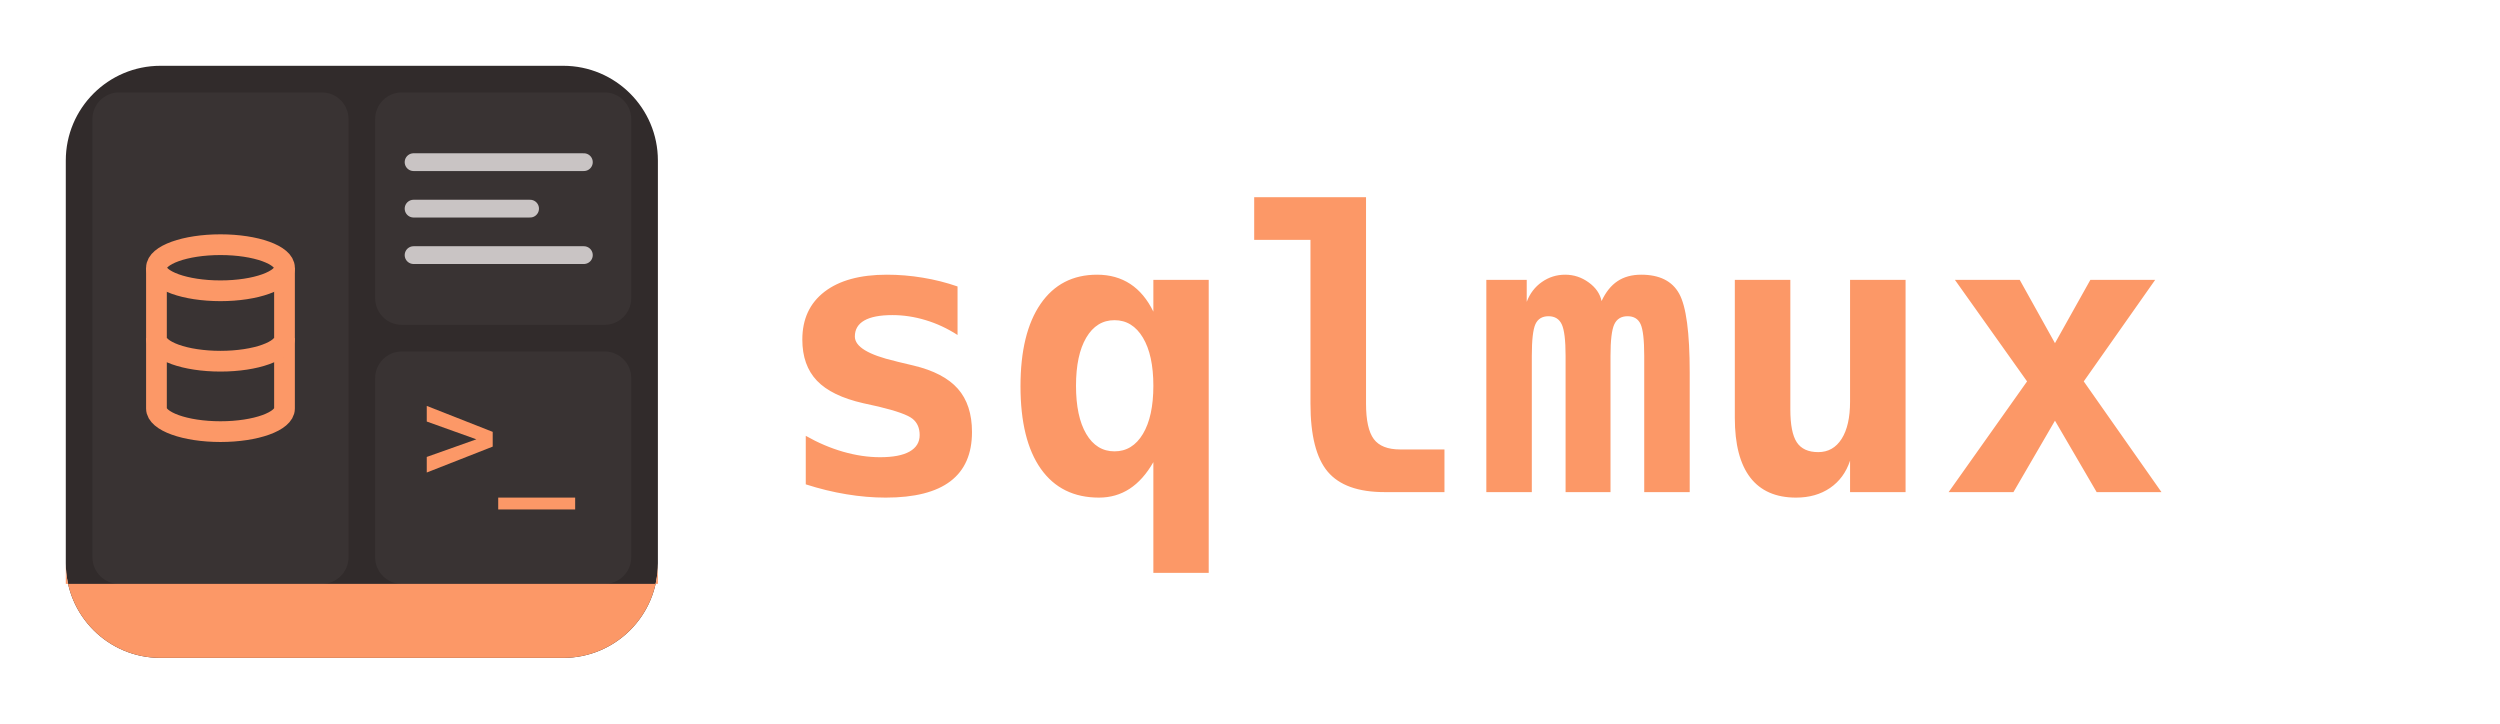
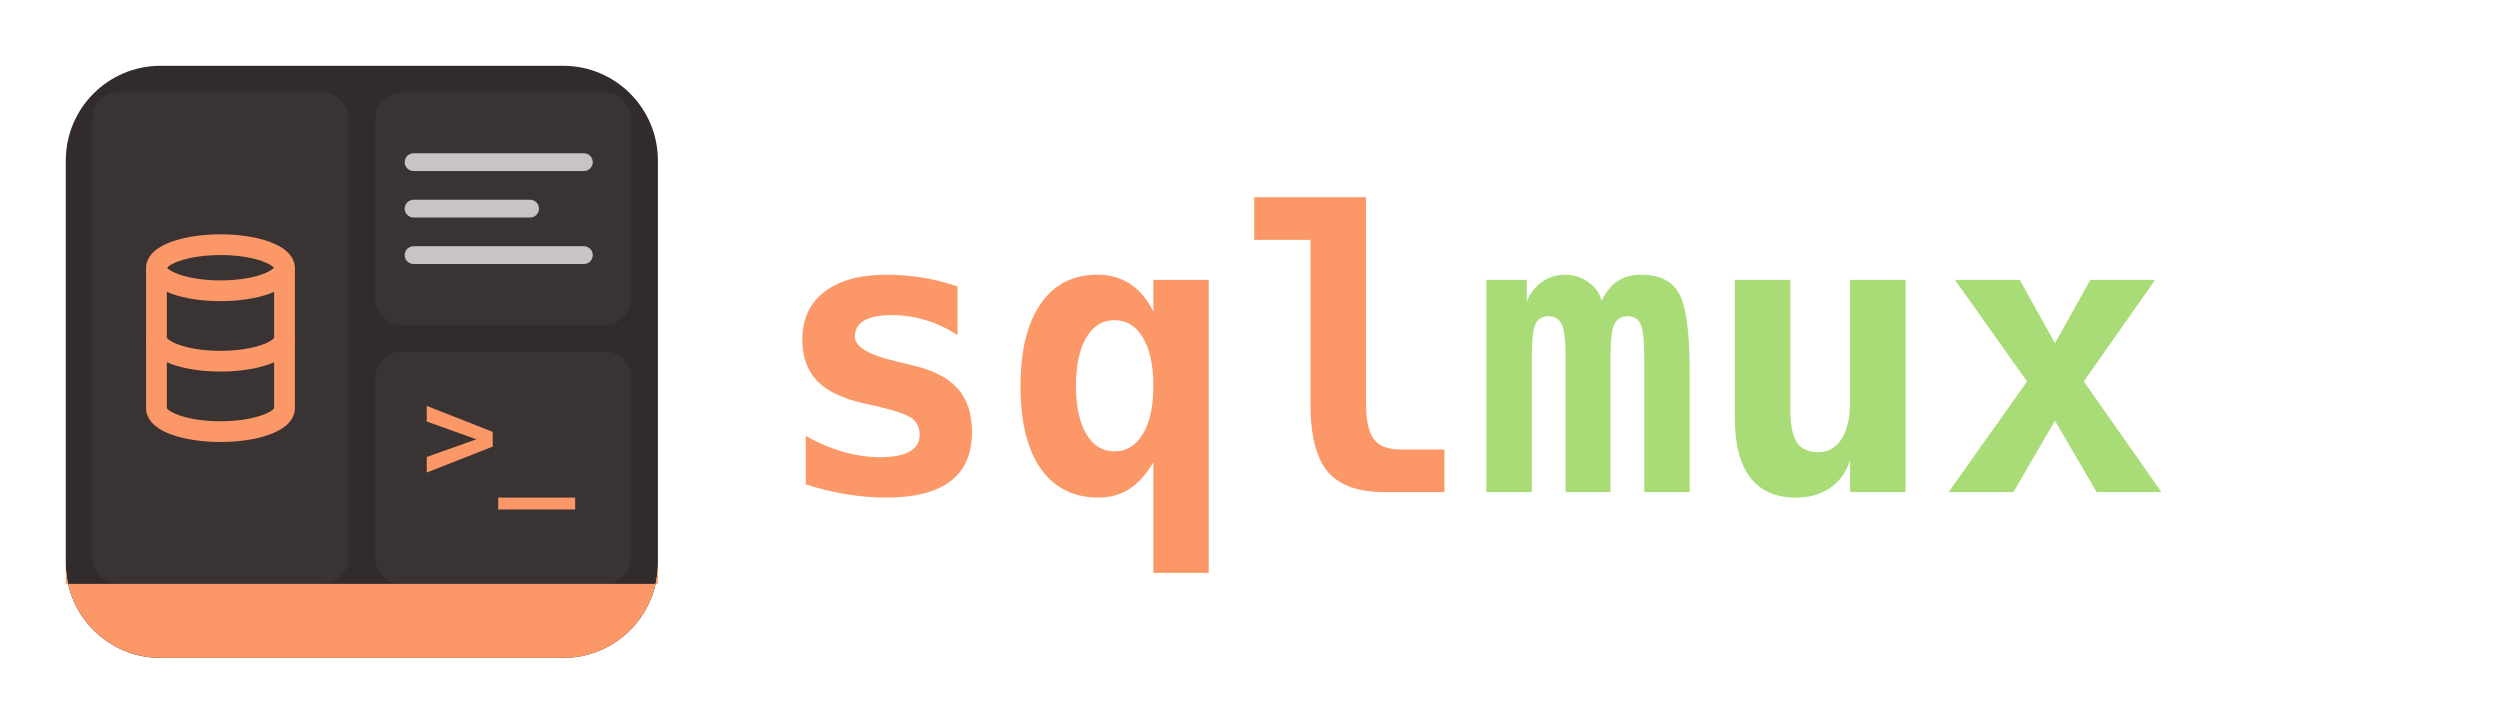
<svg xmlns="http://www.w3.org/2000/svg" viewBox="0 0 760 220" width="760" height="220">
  <rect x="20" y="20" width="180" height="180" rx="28.8" fill="#312b2b" />
  <rect x="28.1" y="28.1" width="77.85" height="149.4" rx="8.1" fill="#393333" />
  <rect x="114.05" y="28.1" width="77.85" height="70.65" rx="8.1" fill="#393333" />
  <rect x="114.05" y="106.85" width="77.85" height="70.65" rx="8.1" fill="#393333" />
  <path d="M20 177.5 h180 v-6.3 a28.8 28.8 0 0 1 -28.8 28.8 h-122.4 a28.8 28.8 0 0 1 -28.8 -28.8 z" fill="#fc9867" />
  <ellipse cx="67.025" cy="81.391" rx="19.462" ry="7.006" fill="none" stroke="#fc9867" stroke-width="6.3" />
  <path d="M47.563 81.391 v42.818 a19.462 7.006 0 0 0 38.925 0 v-42.818" fill="none" stroke="#fc9867" stroke-width="6.3" stroke-linejoin="round" />
  <path d="M47.563 102.8 a19.462 7.006 0 0 0 38.925 0" fill="none" stroke="#fc9867" stroke-width="6.3" />
  <line x1="125.727" y1="49.295" x2="177.498" y2="49.295" stroke="#c9c4c4" stroke-width="5.4" stroke-linecap="round" />
  <line x1="125.727" y1="63.425" x2="161.149" y2="63.425" stroke="#c9c4c4" stroke-width="5.4" stroke-linecap="round" />
  <line x1="125.727" y1="77.555" x2="177.498" y2="77.555" stroke="#c9c4c4" stroke-width="5.4" stroke-linecap="round" />
  <text x="128.063" y="145.707" font-family="JetBrains Mono, Menlo, DejaVu Sans Mono, monospace" font-weight="700" font-size="38.858" fill="#fc9867">&gt;_</text>
-   <text x="234" y="149.6" font-family="JetBrains Mono, Menlo, DejaVu Sans Mono, monospace" font-weight="700" font-size="118" fill="#fc9867">sqlmux</text>
+   <text x="234" y="149.6" font-family="JetBrains Mono, Menlo, DejaVu Sans Mono, monospace" font-weight="700" font-size="118" fill="#fc9867">sql<tspan fill="#a9dc76">mux</tspan>
+   </text>
</svg>
